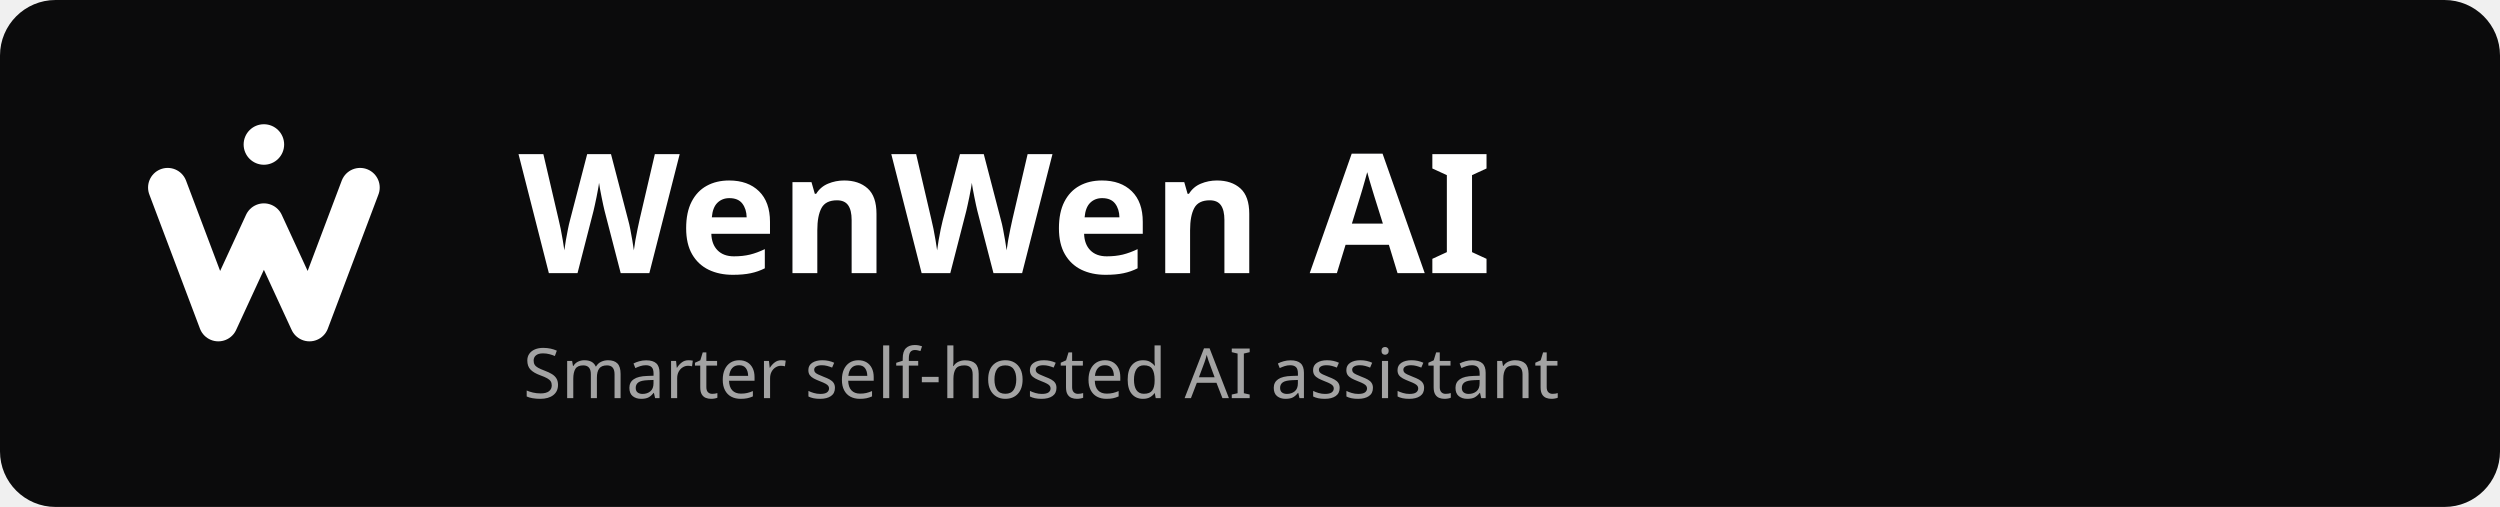
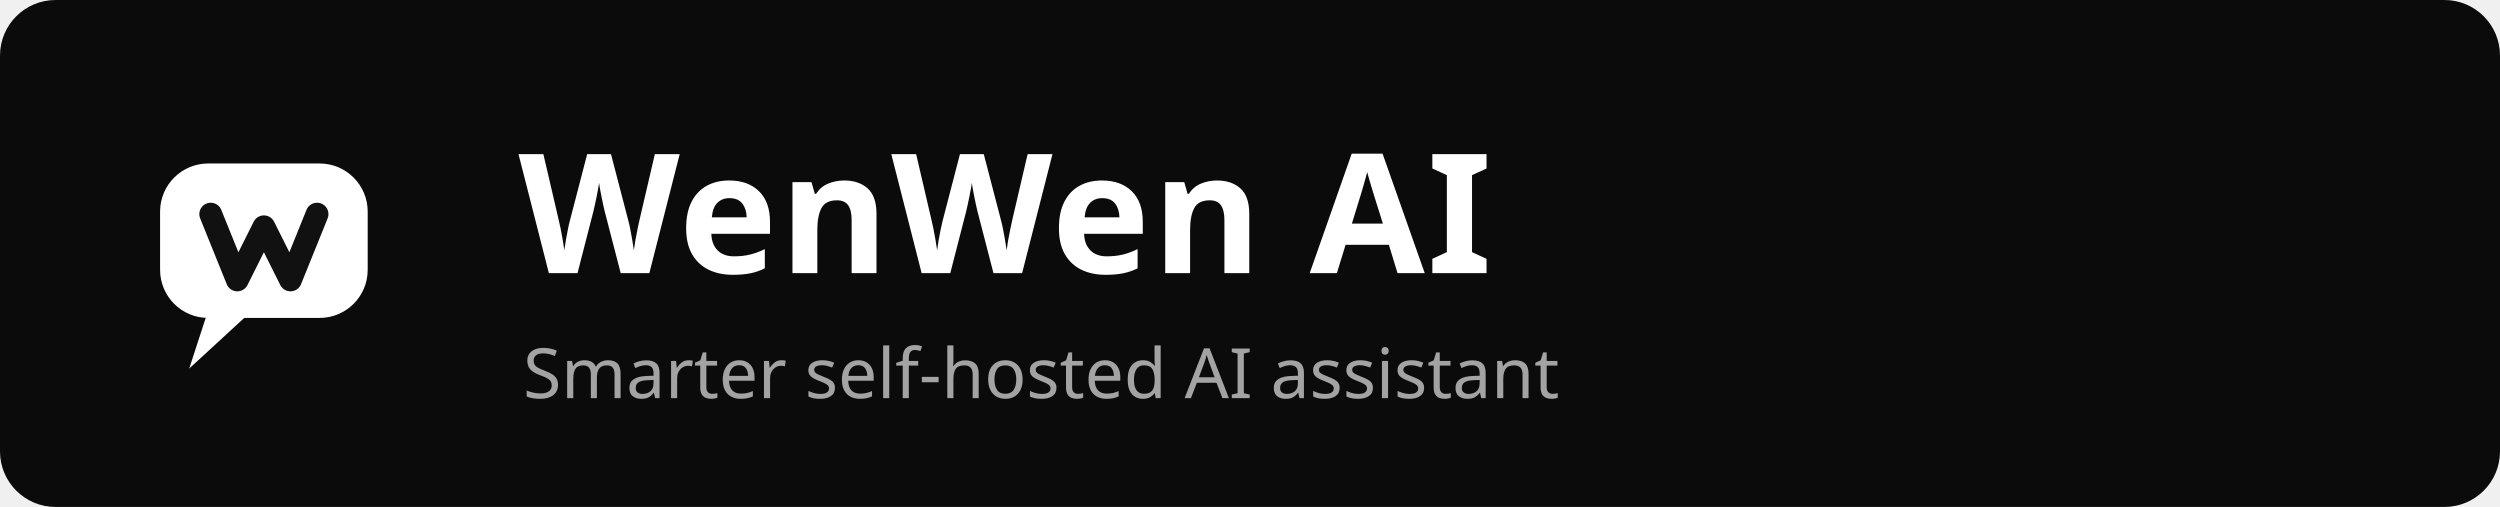
<svg xmlns="http://www.w3.org/2000/svg" width="1080" height="219" viewBox="0 0 1080 219" fill="none">
  <rect width="1080" height="219" rx="24" fill="#0B0B0C" />
  <g transform="translate(44,40) scale(0.2734375)">
-     <circle cx="256" cy="82" r="32" fill="#FFFFFF" />
-     <path d="M104 150 L184 362 L256 206 L328 362 L408 150" stroke="#FFFFFF" stroke-width="62" stroke-linecap="round" stroke-linejoin="round" />
+     <path d="M168 344 L138 436 L238 344 Z" fill="#FFFFFF" />
+     <rect x="92" y="112" width="328" height="244" rx="76" fill="#FFFFFF" />
+     <path d="M172 192 L214 296 L256 212 L298 296 L340 192" stroke="#111111" stroke-width="36" fill="none" stroke-linecap="round" stroke-linejoin="round" />
  </g>
  <text x="224" y="118" font-family="Noto Sans, DejaVu Sans, sans-serif" font-size="72" font-weight="700" letter-spacing="1" fill="#FFFFFF">WenWen AI</text>
  <text x="226" y="172" font-family="Noto Sans, DejaVu Sans, sans-serif" font-size="30" font-weight="400" fill="#A3A3A3">Smarter self-hosted AI assistant</text>
</svg>
